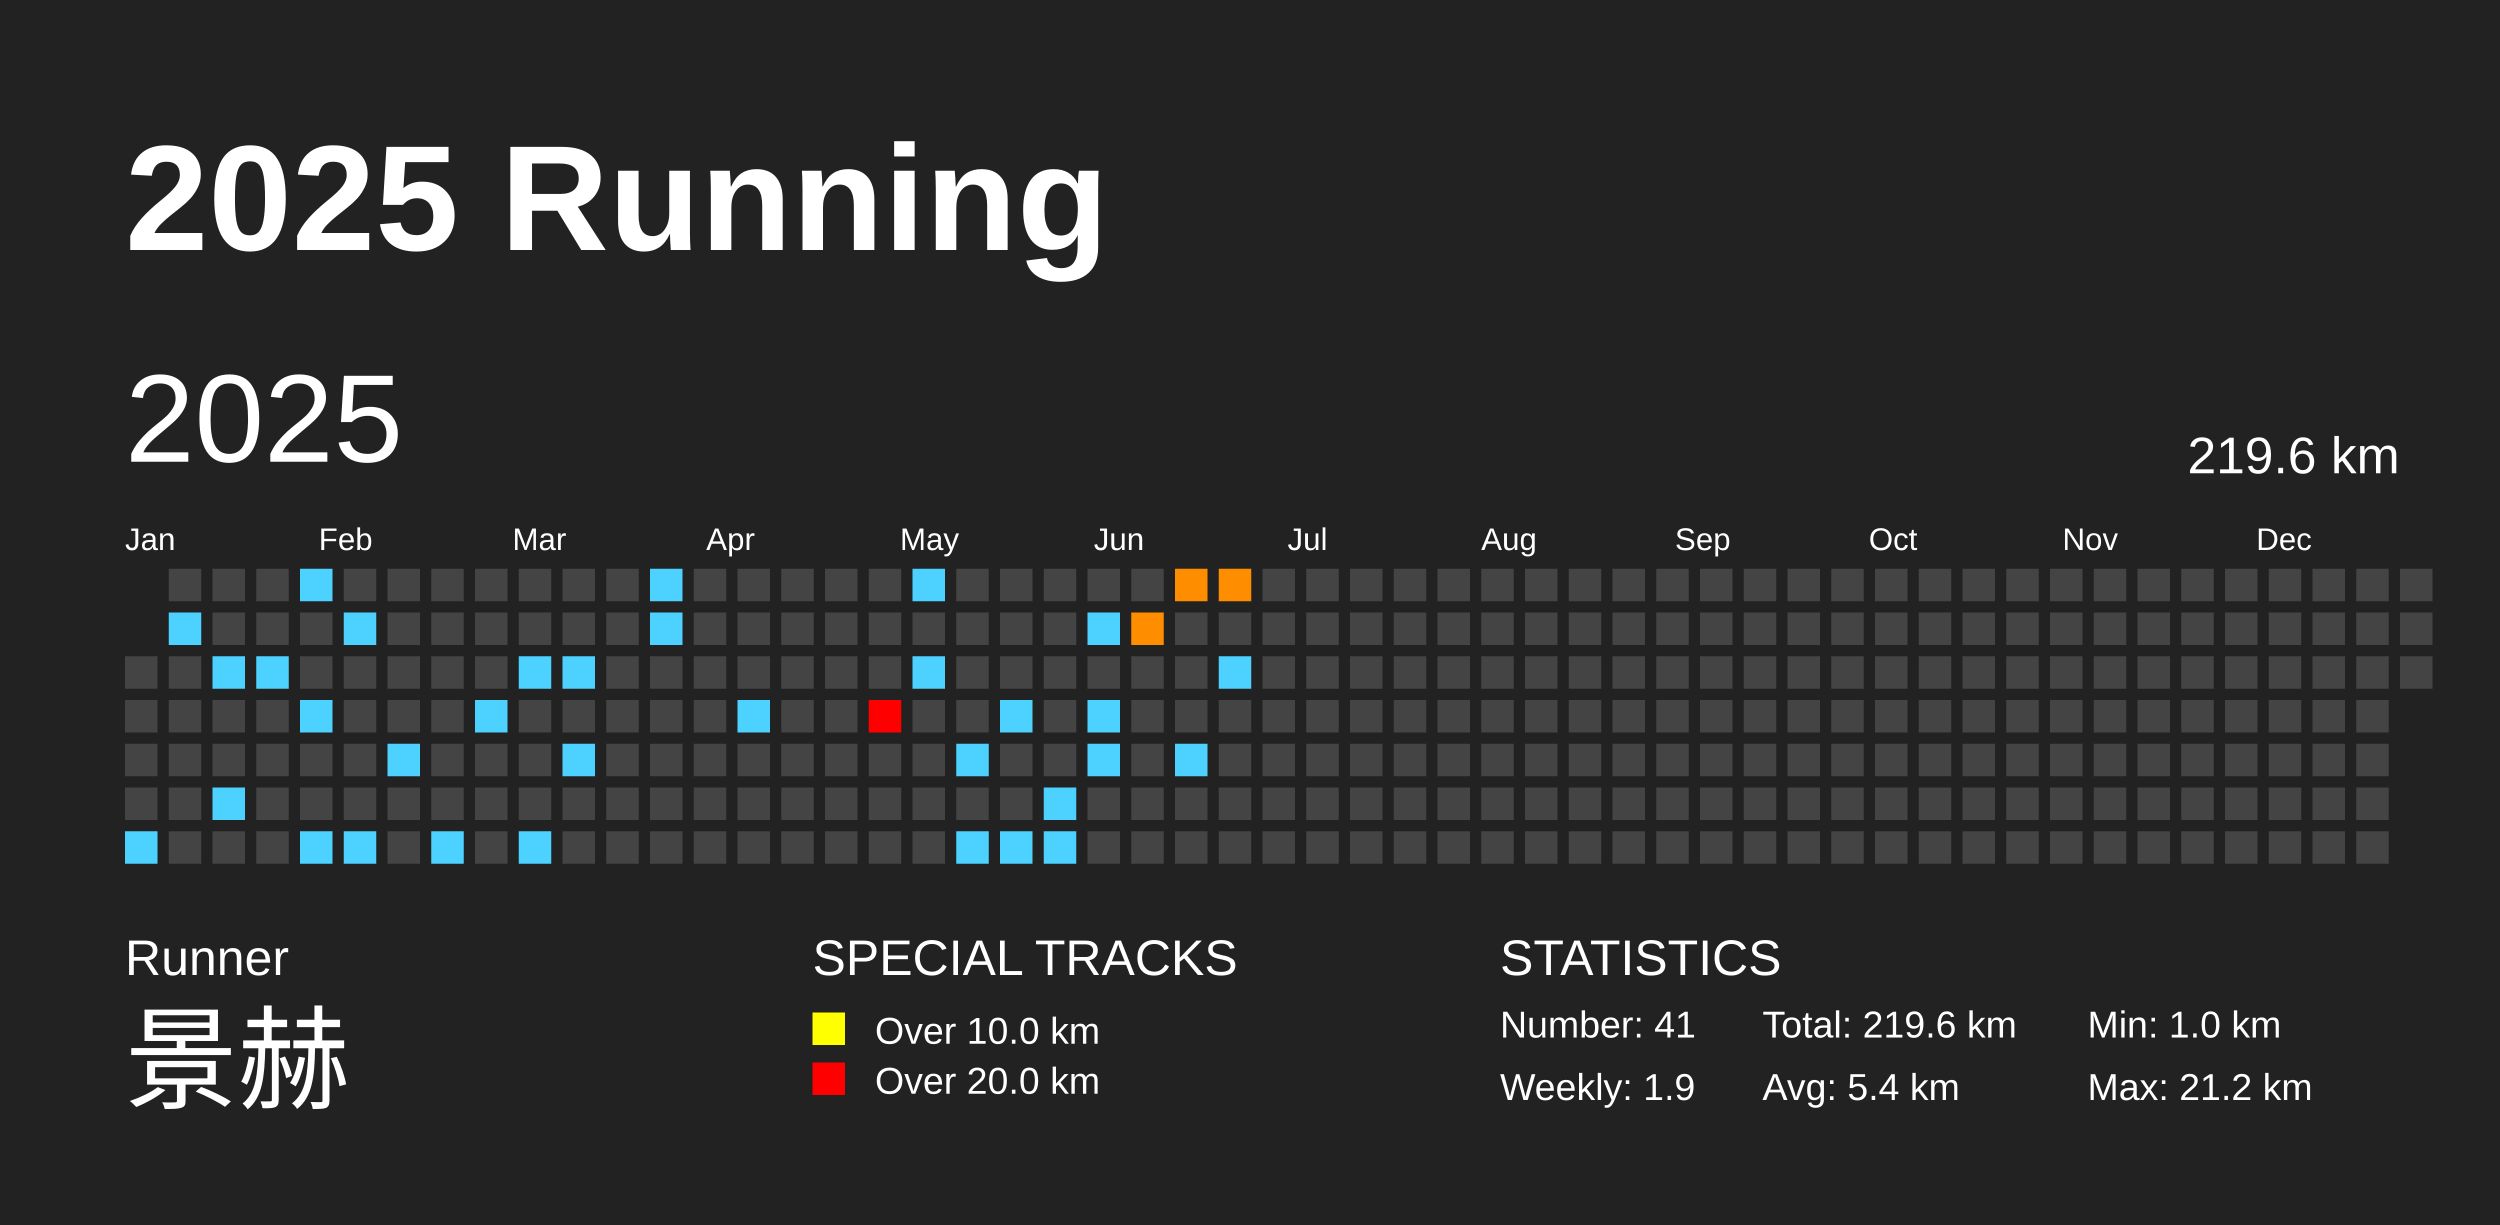
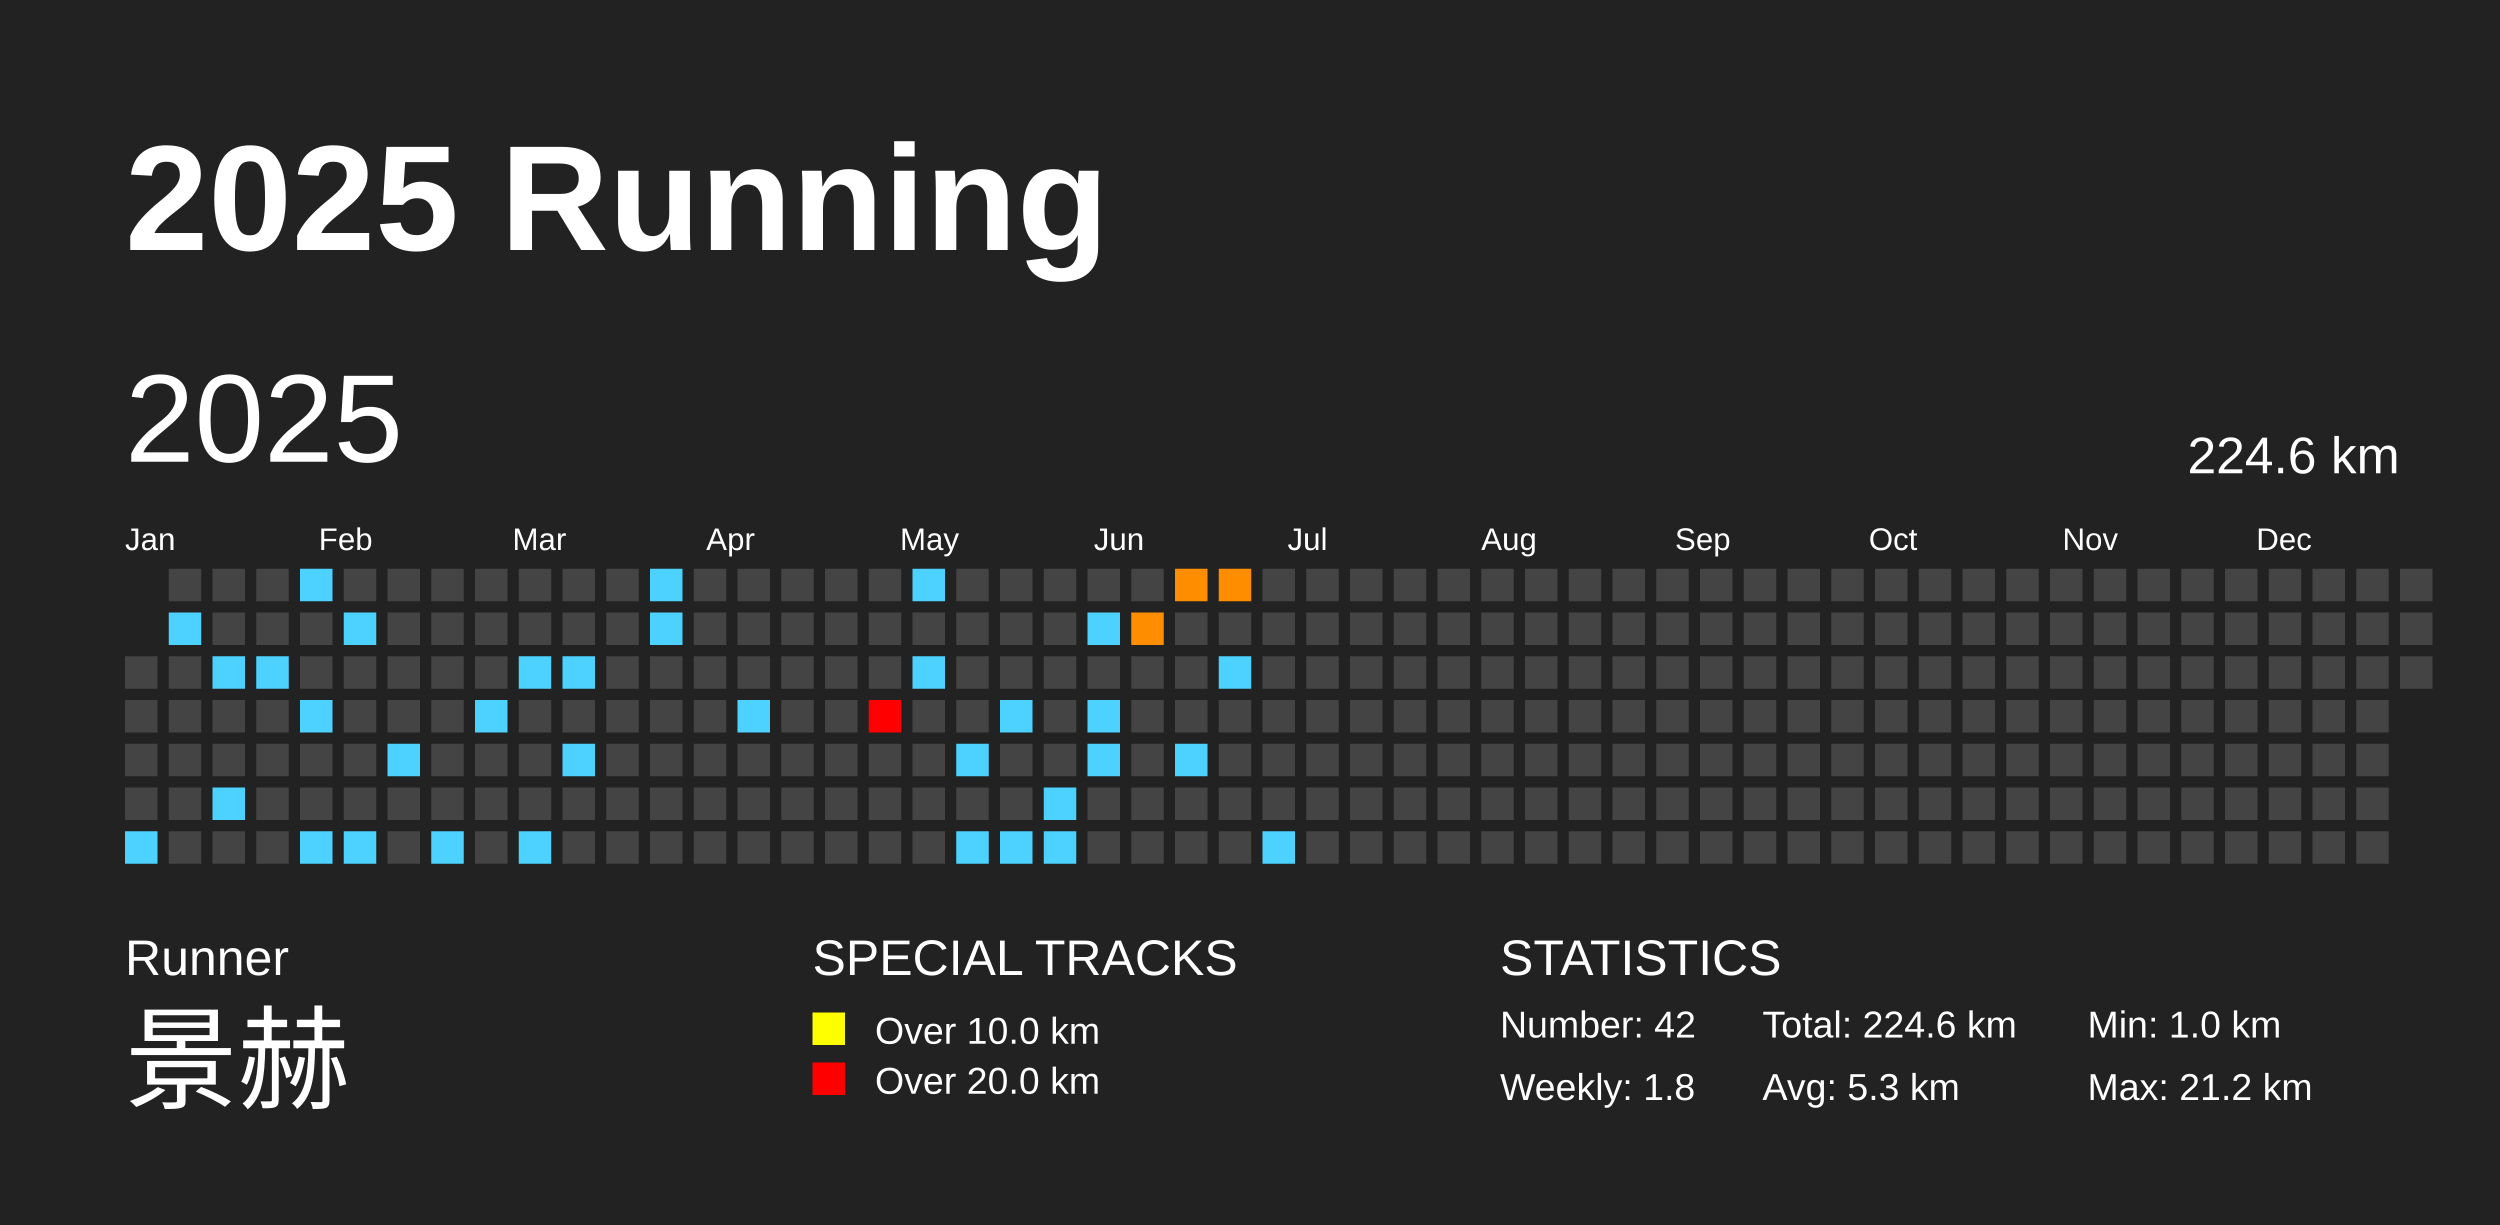
<svg xmlns="http://www.w3.org/2000/svg" baseProfile="full" height="98mm" version="1.1" viewBox="0,0,200,98" width="200mm">
  <defs />
  <rect fill="#222222" height="98" width="200" x="0" y="0" />
  <text fill="#FFFFFF" style="font-size:12px; font-family:Arial; font-weight:bold;" x="10" y="20">2025 Running</text>
  <text fill="#FFFFFF" style="font-size:4px; font-family:Arial" x="10" y="78">Runner</text>
  <text fill="#FFFFFF" style="font-size:9px; font-family:Arial" x="10" y="88">景赫</text>
  <text fill="#FFFFFF" style="font-size:4px; font-family:Arial" x="65" y="78">SPECIAL TRACKS</text>
  <rect fill="yellow" height="2.6" width="2.6" x="65" y="81" />
  <text fill="#FFFFFF" style="font-size:3px; font-family:Arial" x="70" y="83.5">Over 10.0 km</text>
  <rect fill="red" height="2.6" width="2.6" x="65" y="85" />
  <text fill="#FFFFFF" style="font-size:3px; font-family:Arial" x="70" y="87.5">Over 20.0 km</text>
  <text fill="#FFFFFF" style="font-size:4px; font-family:Arial" x="120" y="78">STATISTICS</text>
-   <text fill="#FFFFFF" style="font-size:3px; font-family:Arial" x="120" y="83">Number: 41</text>
-   <text fill="#FFFFFF" style="font-size:3px; font-family:Arial" x="120" y="88">Weekly: 1.9</text>
-   <text fill="#FFFFFF" style="font-size:3px; font-family:Arial" x="141" y="83">Total: 219.6 km</text>
-   <text fill="#FFFFFF" style="font-size:3px; font-family:Arial" x="141" y="88">Avg: 5.4 km</text>
+   <text fill="#FFFFFF" style="font-size:3px; font-family:Arial" x="120" y="83">Number: 42</text>
+   <text fill="#FFFFFF" style="font-size:3px; font-family:Arial" x="120" y="88">Weekly: 1.8</text>
+   <text fill="#FFFFFF" style="font-size:3px; font-family:Arial" x="141" y="83">Total: 224.6 km</text>
+   <text fill="#FFFFFF" style="font-size:3px; font-family:Arial" x="141" y="88">Avg: 5.3 km</text>
  <text fill="#FFFFFF" style="font-size:3px; font-family:Arial" x="167" y="83">Min: 1.0 km</text>
  <text fill="#FFFFFF" style="font-size:3px; font-family:Arial" x="167" y="88">Max: 21.2 km</text>
  <text dominant-baseline="hanging" fill="#FFFFFF" style="font-size:10.0px; font-family:Arial;" x="10" y="30">2025</text>
-   <text dominant-baseline="hanging" fill="#FFFFFF" style="font-size:4.125px; font-family:Arial;" x="175" y="35">219.6 km</text>
+   <text dominant-baseline="hanging" fill="#FFFFFF" style="font-size:4.125px; font-family:Arial;" x="175" y="35">224.6 km</text>
  <text fill="#FFFFFF" style="font-size:2.5px; font-family:Arial" x="10.0" y="44">Jan</text>
  <text fill="#FFFFFF" style="font-size:2.5px; font-family:Arial" x="25.5" y="44">Feb</text>
  <text fill="#FFFFFF" style="font-size:2.5px; font-family:Arial" x="41.0" y="44">Mar</text>
  <text fill="#FFFFFF" style="font-size:2.5px; font-family:Arial" x="56.5" y="44">Apr</text>
  <text fill="#FFFFFF" style="font-size:2.5px; font-family:Arial" x="72.0" y="44">May</text>
  <text fill="#FFFFFF" style="font-size:2.5px; font-family:Arial" x="87.5" y="44">Jun</text>
  <text fill="#FFFFFF" style="font-size:2.5px; font-family:Arial" x="103.0" y="44">Jul</text>
  <text fill="#FFFFFF" style="font-size:2.5px; font-family:Arial" x="118.5" y="44">Aug</text>
  <text fill="#FFFFFF" style="font-size:2.5px; font-family:Arial" x="134.0" y="44">Sep</text>
  <text fill="#FFFFFF" style="font-size:2.5px; font-family:Arial" x="149.5" y="44">Oct</text>
  <text fill="#FFFFFF" style="font-size:2.5px; font-family:Arial" x="165.0" y="44">Nov</text>
  <text fill="#FFFFFF" style="font-size:2.5px; font-family:Arial" x="180.5" y="44">Dec</text>
  <rect fill="#444444" height="2.6" width="2.6" x="10.0" y="52.5" />
  <rect fill="#444444" height="2.6" width="2.6" x="10.0" y="56.0" />
  <rect fill="#444444" height="2.6" width="2.6" x="10.0" y="59.5" />
  <rect fill="#444444" height="2.6" width="2.6" x="10.0" y="63.0" />
  <rect fill="#4dd2ff" height="2.6" width="2.6" x="10.0" y="66.5" />
  <rect fill="#444444" height="2.6" width="2.6" x="13.5" y="45.5" />
  <rect fill="#4dd2ff" height="2.6" width="2.6" x="13.5" y="49.0" />
  <rect fill="#444444" height="2.6" width="2.6" x="13.5" y="52.5" />
  <rect fill="#444444" height="2.6" width="2.6" x="13.5" y="56.0" />
  <rect fill="#444444" height="2.6" width="2.6" x="13.5" y="59.5" />
  <rect fill="#444444" height="2.6" width="2.6" x="13.5" y="63.0" />
  <rect fill="#444444" height="2.6" width="2.6" x="13.5" y="66.5" />
  <rect fill="#444444" height="2.6" width="2.6" x="17.0" y="45.5" />
  <rect fill="#444444" height="2.6" width="2.6" x="17.0" y="49.0" />
  <rect fill="#4dd2ff" height="2.6" width="2.6" x="17.0" y="52.5" />
  <rect fill="#444444" height="2.6" width="2.6" x="17.0" y="56.0" />
  <rect fill="#444444" height="2.6" width="2.6" x="17.0" y="59.5" />
  <rect fill="#4dd2ff" height="2.6" width="2.6" x="17.0" y="63.0" />
  <rect fill="#444444" height="2.6" width="2.6" x="17.0" y="66.5" />
  <rect fill="#444444" height="2.6" width="2.6" x="20.5" y="45.5" />
  <rect fill="#444444" height="2.6" width="2.6" x="20.5" y="49.0" />
  <rect fill="#4dd2ff" height="2.6" width="2.6" x="20.5" y="52.5" />
  <rect fill="#444444" height="2.6" width="2.6" x="20.5" y="56.0" />
  <rect fill="#444444" height="2.6" width="2.6" x="20.5" y="59.5" />
  <rect fill="#444444" height="2.6" width="2.6" x="20.5" y="63.0" />
  <rect fill="#444444" height="2.6" width="2.6" x="20.5" y="66.5" />
  <rect fill="#4dd2ff" height="2.6" width="2.6" x="24.0" y="45.5" />
  <rect fill="#444444" height="2.6" width="2.6" x="24.0" y="49.0" />
  <rect fill="#444444" height="2.6" width="2.6" x="24.0" y="52.5" />
  <rect fill="#4dd2ff" height="2.6" width="2.6" x="24.0" y="56.0" />
  <rect fill="#444444" height="2.6" width="2.6" x="24.0" y="59.5" />
  <rect fill="#444444" height="2.6" width="2.6" x="24.0" y="63.0" />
  <rect fill="#4dd2ff" height="2.6" width="2.6" x="24.0" y="66.5" />
  <rect fill="#444444" height="2.6" width="2.6" x="27.5" y="45.5" />
  <rect fill="#4dd2ff" height="2.6" width="2.6" x="27.5" y="49.0" />
  <rect fill="#444444" height="2.6" width="2.6" x="27.5" y="52.5" />
  <rect fill="#444444" height="2.6" width="2.6" x="27.5" y="56.0" />
  <rect fill="#444444" height="2.6" width="2.6" x="27.5" y="59.5" />
  <rect fill="#444444" height="2.6" width="2.6" x="27.5" y="63.0" />
  <rect fill="#4dd2ff" height="2.6" width="2.6" x="27.5" y="66.5" />
  <rect fill="#444444" height="2.6" width="2.6" x="31.0" y="45.5" />
  <rect fill="#444444" height="2.6" width="2.6" x="31.0" y="49.0" />
  <rect fill="#444444" height="2.6" width="2.6" x="31.0" y="52.5" />
  <rect fill="#444444" height="2.6" width="2.6" x="31.0" y="56.0" />
  <rect fill="#4dd2ff" height="2.6" width="2.6" x="31.0" y="59.5" />
  <rect fill="#444444" height="2.6" width="2.6" x="31.0" y="63.0" />
  <rect fill="#444444" height="2.6" width="2.6" x="31.0" y="66.5" />
  <rect fill="#444444" height="2.6" width="2.6" x="34.5" y="45.5" />
  <rect fill="#444444" height="2.6" width="2.6" x="34.5" y="49.0" />
  <rect fill="#444444" height="2.6" width="2.6" x="34.5" y="52.5" />
  <rect fill="#444444" height="2.6" width="2.6" x="34.5" y="56.0" />
  <rect fill="#444444" height="2.6" width="2.6" x="34.5" y="59.5" />
  <rect fill="#444444" height="2.6" width="2.6" x="34.5" y="63.0" />
  <rect fill="#4dd2ff" height="2.6" width="2.6" x="34.5" y="66.5" />
  <rect fill="#444444" height="2.6" width="2.6" x="38.0" y="45.5" />
  <rect fill="#444444" height="2.6" width="2.6" x="38.0" y="49.0" />
  <rect fill="#444444" height="2.6" width="2.6" x="38.0" y="52.5" />
  <rect fill="#4dd2ff" height="2.6" width="2.6" x="38.0" y="56.0" />
  <rect fill="#444444" height="2.6" width="2.6" x="38.0" y="59.5" />
  <rect fill="#444444" height="2.6" width="2.6" x="38.0" y="63.0" />
  <rect fill="#444444" height="2.6" width="2.6" x="38.0" y="66.5" />
  <rect fill="#444444" height="2.6" width="2.6" x="41.5" y="45.5" />
  <rect fill="#444444" height="2.6" width="2.6" x="41.5" y="49.0" />
  <rect fill="#4dd2ff" height="2.6" width="2.6" x="41.5" y="52.5" />
  <rect fill="#444444" height="2.6" width="2.6" x="41.5" y="56.0" />
  <rect fill="#444444" height="2.6" width="2.6" x="41.5" y="59.5" />
  <rect fill="#444444" height="2.6" width="2.6" x="41.5" y="63.0" />
  <rect fill="#4dd2ff" height="2.6" width="2.6" x="41.5" y="66.5" />
  <rect fill="#444444" height="2.6" width="2.6" x="45.0" y="45.5" />
  <rect fill="#444444" height="2.6" width="2.6" x="45.0" y="49.0" />
  <rect fill="#4dd2ff" height="2.6" width="2.6" x="45.0" y="52.5" />
  <rect fill="#444444" height="2.6" width="2.6" x="45.0" y="56.0" />
  <rect fill="#4dd2ff" height="2.6" width="2.6" x="45.0" y="59.5" />
  <rect fill="#444444" height="2.6" width="2.6" x="45.0" y="63.0" />
  <rect fill="#444444" height="2.6" width="2.6" x="45.0" y="66.5" />
  <rect fill="#444444" height="2.6" width="2.6" x="48.5" y="45.5" />
  <rect fill="#444444" height="2.6" width="2.6" x="48.5" y="49.0" />
  <rect fill="#444444" height="2.6" width="2.6" x="48.5" y="52.5" />
  <rect fill="#444444" height="2.6" width="2.6" x="48.5" y="56.0" />
  <rect fill="#444444" height="2.6" width="2.6" x="48.5" y="59.5" />
  <rect fill="#444444" height="2.6" width="2.6" x="48.5" y="63.0" />
  <rect fill="#444444" height="2.6" width="2.6" x="48.5" y="66.5" />
  <rect fill="#4dd2ff" height="2.6" width="2.6" x="52.0" y="45.5" />
  <rect fill="#4dd2ff" height="2.6" width="2.6" x="52.0" y="49.0" />
  <rect fill="#444444" height="2.6" width="2.6" x="52.0" y="52.5" />
  <rect fill="#444444" height="2.6" width="2.6" x="52.0" y="56.0" />
  <rect fill="#444444" height="2.6" width="2.6" x="52.0" y="59.5" />
  <rect fill="#444444" height="2.6" width="2.6" x="52.0" y="63.0" />
  <rect fill="#444444" height="2.6" width="2.6" x="52.0" y="66.5" />
  <rect fill="#444444" height="2.6" width="2.6" x="55.5" y="45.5" />
  <rect fill="#444444" height="2.6" width="2.6" x="55.5" y="49.0" />
  <rect fill="#444444" height="2.6" width="2.6" x="55.5" y="52.5" />
  <rect fill="#444444" height="2.6" width="2.6" x="55.5" y="56.0" />
  <rect fill="#444444" height="2.6" width="2.6" x="55.5" y="59.5" />
  <rect fill="#444444" height="2.6" width="2.6" x="55.5" y="63.0" />
  <rect fill="#444444" height="2.6" width="2.6" x="55.5" y="66.5" />
  <rect fill="#444444" height="2.6" width="2.6" x="59.0" y="45.5" />
  <rect fill="#444444" height="2.6" width="2.6" x="59.0" y="49.0" />
  <rect fill="#444444" height="2.6" width="2.6" x="59.0" y="52.5" />
  <rect fill="#4dd2ff" height="2.6" width="2.6" x="59.0" y="56.0" />
  <rect fill="#444444" height="2.6" width="2.6" x="59.0" y="59.5" />
  <rect fill="#444444" height="2.6" width="2.6" x="59.0" y="63.0" />
  <rect fill="#444444" height="2.6" width="2.6" x="59.0" y="66.5" />
  <rect fill="#444444" height="2.6" width="2.6" x="62.5" y="45.5" />
  <rect fill="#444444" height="2.6" width="2.6" x="62.5" y="49.0" />
  <rect fill="#444444" height="2.6" width="2.6" x="62.5" y="52.5" />
  <rect fill="#444444" height="2.6" width="2.6" x="62.5" y="56.0" />
  <rect fill="#444444" height="2.6" width="2.6" x="62.5" y="59.5" />
  <rect fill="#444444" height="2.6" width="2.6" x="62.5" y="63.0" />
  <rect fill="#444444" height="2.6" width="2.6" x="62.5" y="66.5" />
  <rect fill="#444444" height="2.6" width="2.6" x="66.0" y="45.5" />
  <rect fill="#444444" height="2.6" width="2.6" x="66.0" y="49.0" />
  <rect fill="#444444" height="2.6" width="2.6" x="66.0" y="52.5" />
  <rect fill="#444444" height="2.6" width="2.6" x="66.0" y="56.0" />
  <rect fill="#444444" height="2.6" width="2.6" x="66.0" y="59.5" />
  <rect fill="#444444" height="2.6" width="2.6" x="66.0" y="63.0" />
  <rect fill="#444444" height="2.6" width="2.6" x="66.0" y="66.5" />
  <rect fill="#444444" height="2.6" width="2.6" x="69.5" y="45.5" />
  <rect fill="#444444" height="2.6" width="2.6" x="69.5" y="49.0" />
  <rect fill="#444444" height="2.6" width="2.6" x="69.5" y="52.5" />
  <rect fill="red" height="2.6" width="2.6" x="69.5" y="56.0" />
  <rect fill="#444444" height="2.6" width="2.6" x="69.5" y="59.5" />
  <rect fill="#444444" height="2.6" width="2.6" x="69.5" y="63.0" />
  <rect fill="#444444" height="2.6" width="2.6" x="69.5" y="66.5" />
  <rect fill="#4dd2ff" height="2.6" width="2.6" x="73.0" y="45.5" />
  <rect fill="#444444" height="2.6" width="2.6" x="73.0" y="49.0" />
  <rect fill="#4dd2ff" height="2.6" width="2.6" x="73.0" y="52.5" />
  <rect fill="#444444" height="2.6" width="2.6" x="73.0" y="56.0" />
  <rect fill="#444444" height="2.6" width="2.6" x="73.0" y="59.5" />
  <rect fill="#444444" height="2.6" width="2.6" x="73.0" y="63.0" />
  <rect fill="#444444" height="2.6" width="2.6" x="73.0" y="66.5" />
  <rect fill="#444444" height="2.6" width="2.6" x="76.5" y="45.5" />
  <rect fill="#444444" height="2.6" width="2.6" x="76.5" y="49.0" />
  <rect fill="#444444" height="2.6" width="2.6" x="76.5" y="52.5" />
  <rect fill="#444444" height="2.6" width="2.6" x="76.5" y="56.0" />
  <rect fill="#4dd2ff" height="2.6" width="2.6" x="76.5" y="59.5" />
  <rect fill="#444444" height="2.6" width="2.6" x="76.5" y="63.0" />
  <rect fill="#4dd2ff" height="2.6" width="2.6" x="76.5" y="66.5" />
  <rect fill="#444444" height="2.6" width="2.6" x="80.0" y="45.5" />
  <rect fill="#444444" height="2.6" width="2.6" x="80.0" y="49.0" />
  <rect fill="#444444" height="2.6" width="2.6" x="80.0" y="52.5" />
  <rect fill="#4dd2ff" height="2.6" width="2.6" x="80.0" y="56.0" />
  <rect fill="#444444" height="2.6" width="2.6" x="80.0" y="59.5" />
  <rect fill="#444444" height="2.6" width="2.6" x="80.0" y="63.0" />
  <rect fill="#4dd2ff" height="2.6" width="2.6" x="80.0" y="66.5" />
  <rect fill="#444444" height="2.6" width="2.6" x="83.5" y="45.5" />
  <rect fill="#444444" height="2.6" width="2.6" x="83.5" y="49.0" />
  <rect fill="#444444" height="2.6" width="2.6" x="83.5" y="52.5" />
  <rect fill="#444444" height="2.6" width="2.6" x="83.5" y="56.0" />
  <rect fill="#444444" height="2.6" width="2.6" x="83.5" y="59.5" />
  <rect fill="#4dd2ff" height="2.6" width="2.6" x="83.5" y="63.0" />
  <rect fill="#4dd2ff" height="2.6" width="2.6" x="83.5" y="66.5" />
  <rect fill="#444444" height="2.6" width="2.6" x="87.0" y="45.5" />
  <rect fill="#4dd2ff" height="2.6" width="2.6" x="87.0" y="49.0" />
  <rect fill="#444444" height="2.6" width="2.6" x="87.0" y="52.5" />
  <rect fill="#4dd2ff" height="2.6" width="2.6" x="87.0" y="56.0" />
  <rect fill="#4dd2ff" height="2.6" width="2.6" x="87.0" y="59.5" />
  <rect fill="#444444" height="2.6" width="2.6" x="87.0" y="63.0" />
  <rect fill="#444444" height="2.6" width="2.6" x="87.0" y="66.5" />
  <rect fill="#444444" height="2.6" width="2.6" x="90.5" y="45.5" />
  <rect fill="#ff8d00" height="2.6" width="2.6" x="90.5" y="49.0" />
  <rect fill="#444444" height="2.6" width="2.6" x="90.5" y="52.5" />
  <rect fill="#444444" height="2.6" width="2.6" x="90.5" y="56.0" />
  <rect fill="#444444" height="2.6" width="2.6" x="90.5" y="59.5" />
  <rect fill="#444444" height="2.6" width="2.6" x="90.5" y="63.0" />
  <rect fill="#444444" height="2.6" width="2.6" x="90.5" y="66.5" />
  <rect fill="#ff8d00" height="2.6" width="2.6" x="94.0" y="45.5" />
  <rect fill="#444444" height="2.6" width="2.6" x="94.0" y="49.0" />
  <rect fill="#444444" height="2.6" width="2.6" x="94.0" y="52.5" />
  <rect fill="#444444" height="2.6" width="2.6" x="94.0" y="56.0" />
  <rect fill="#4dd2ff" height="2.6" width="2.6" x="94.0" y="59.5" />
  <rect fill="#444444" height="2.6" width="2.6" x="94.0" y="63.0" />
  <rect fill="#444444" height="2.6" width="2.6" x="94.0" y="66.5" />
  <rect fill="#ff8d00" height="2.6" width="2.6" x="97.5" y="45.5" />
  <rect fill="#444444" height="2.6" width="2.6" x="97.5" y="49.0" />
  <rect fill="#4dd2ff" height="2.6" width="2.6" x="97.5" y="52.5" />
  <rect fill="#444444" height="2.6" width="2.6" x="97.5" y="56.0" />
  <rect fill="#444444" height="2.6" width="2.6" x="97.5" y="59.5" />
  <rect fill="#444444" height="2.6" width="2.6" x="97.5" y="63.0" />
  <rect fill="#444444" height="2.6" width="2.6" x="97.5" y="66.5" />
  <rect fill="#444444" height="2.6" width="2.6" x="101.0" y="45.5" />
  <rect fill="#444444" height="2.6" width="2.6" x="101.0" y="49.0" />
  <rect fill="#444444" height="2.6" width="2.6" x="101.0" y="52.5" />
  <rect fill="#444444" height="2.6" width="2.6" x="101.0" y="56.0" />
  <rect fill="#444444" height="2.6" width="2.6" x="101.0" y="59.5" />
  <rect fill="#444444" height="2.6" width="2.6" x="101.0" y="63.0" />
-   <rect fill="#444444" height="2.6" width="2.6" x="101.0" y="66.5" />
+   <rect fill="#4dd2ff" height="2.6" width="2.6" x="101.0" y="66.5" />
  <rect fill="#444444" height="2.6" width="2.6" x="104.5" y="45.5" />
  <rect fill="#444444" height="2.6" width="2.6" x="104.5" y="49.0" />
  <rect fill="#444444" height="2.6" width="2.6" x="104.5" y="52.5" />
  <rect fill="#444444" height="2.6" width="2.6" x="104.5" y="56.0" />
  <rect fill="#444444" height="2.6" width="2.6" x="104.5" y="59.5" />
  <rect fill="#444444" height="2.6" width="2.6" x="104.5" y="63.0" />
  <rect fill="#444444" height="2.6" width="2.6" x="104.5" y="66.5" />
  <rect fill="#444444" height="2.6" width="2.6" x="108.0" y="45.5" />
  <rect fill="#444444" height="2.6" width="2.6" x="108.0" y="49.0" />
  <rect fill="#444444" height="2.6" width="2.6" x="108.0" y="52.5" />
  <rect fill="#444444" height="2.6" width="2.6" x="108.0" y="56.0" />
  <rect fill="#444444" height="2.6" width="2.6" x="108.0" y="59.5" />
  <rect fill="#444444" height="2.6" width="2.6" x="108.0" y="63.0" />
  <rect fill="#444444" height="2.6" width="2.6" x="108.0" y="66.5" />
  <rect fill="#444444" height="2.6" width="2.6" x="111.5" y="45.5" />
  <rect fill="#444444" height="2.6" width="2.6" x="111.5" y="49.0" />
  <rect fill="#444444" height="2.6" width="2.6" x="111.5" y="52.5" />
  <rect fill="#444444" height="2.6" width="2.6" x="111.5" y="56.0" />
  <rect fill="#444444" height="2.6" width="2.6" x="111.5" y="59.5" />
  <rect fill="#444444" height="2.6" width="2.6" x="111.5" y="63.0" />
  <rect fill="#444444" height="2.6" width="2.6" x="111.5" y="66.5" />
  <rect fill="#444444" height="2.6" width="2.6" x="115.0" y="45.5" />
  <rect fill="#444444" height="2.6" width="2.6" x="115.0" y="49.0" />
  <rect fill="#444444" height="2.6" width="2.6" x="115.0" y="52.5" />
  <rect fill="#444444" height="2.6" width="2.6" x="115.0" y="56.0" />
  <rect fill="#444444" height="2.6" width="2.6" x="115.0" y="59.5" />
  <rect fill="#444444" height="2.6" width="2.6" x="115.0" y="63.0" />
  <rect fill="#444444" height="2.6" width="2.6" x="115.0" y="66.5" />
  <rect fill="#444444" height="2.6" width="2.6" x="118.5" y="45.5" />
  <rect fill="#444444" height="2.6" width="2.6" x="118.5" y="49.0" />
  <rect fill="#444444" height="2.6" width="2.6" x="118.5" y="52.5" />
  <rect fill="#444444" height="2.6" width="2.6" x="118.5" y="56.0" />
  <rect fill="#444444" height="2.6" width="2.6" x="118.5" y="59.5" />
  <rect fill="#444444" height="2.6" width="2.6" x="118.5" y="63.0" />
  <rect fill="#444444" height="2.6" width="2.6" x="118.5" y="66.5" />
  <rect fill="#444444" height="2.6" width="2.6" x="122.0" y="45.5" />
  <rect fill="#444444" height="2.6" width="2.6" x="122.0" y="49.0" />
  <rect fill="#444444" height="2.6" width="2.6" x="122.0" y="52.5" />
  <rect fill="#444444" height="2.6" width="2.6" x="122.0" y="56.0" />
  <rect fill="#444444" height="2.6" width="2.6" x="122.0" y="59.5" />
  <rect fill="#444444" height="2.6" width="2.6" x="122.0" y="63.0" />
  <rect fill="#444444" height="2.6" width="2.6" x="122.0" y="66.5" />
  <rect fill="#444444" height="2.6" width="2.6" x="125.5" y="45.5" />
  <rect fill="#444444" height="2.6" width="2.6" x="125.5" y="49.0" />
  <rect fill="#444444" height="2.6" width="2.6" x="125.5" y="52.5" />
  <rect fill="#444444" height="2.6" width="2.6" x="125.5" y="56.0" />
  <rect fill="#444444" height="2.6" width="2.6" x="125.5" y="59.5" />
  <rect fill="#444444" height="2.6" width="2.6" x="125.5" y="63.0" />
  <rect fill="#444444" height="2.6" width="2.6" x="125.5" y="66.5" />
  <rect fill="#444444" height="2.6" width="2.6" x="129.0" y="45.5" />
  <rect fill="#444444" height="2.6" width="2.6" x="129.0" y="49.0" />
  <rect fill="#444444" height="2.6" width="2.6" x="129.0" y="52.5" />
  <rect fill="#444444" height="2.6" width="2.6" x="129.0" y="56.0" />
  <rect fill="#444444" height="2.6" width="2.6" x="129.0" y="59.5" />
  <rect fill="#444444" height="2.6" width="2.6" x="129.0" y="63.0" />
  <rect fill="#444444" height="2.6" width="2.6" x="129.0" y="66.5" />
  <rect fill="#444444" height="2.6" width="2.6" x="132.5" y="45.5" />
  <rect fill="#444444" height="2.6" width="2.6" x="132.5" y="49.0" />
  <rect fill="#444444" height="2.6" width="2.6" x="132.5" y="52.5" />
  <rect fill="#444444" height="2.6" width="2.6" x="132.5" y="56.0" />
  <rect fill="#444444" height="2.6" width="2.6" x="132.5" y="59.5" />
  <rect fill="#444444" height="2.6" width="2.6" x="132.5" y="63.0" />
  <rect fill="#444444" height="2.6" width="2.6" x="132.5" y="66.5" />
  <rect fill="#444444" height="2.6" width="2.6" x="136.0" y="45.5" />
  <rect fill="#444444" height="2.6" width="2.6" x="136.0" y="49.0" />
  <rect fill="#444444" height="2.6" width="2.6" x="136.0" y="52.5" />
  <rect fill="#444444" height="2.6" width="2.6" x="136.0" y="56.0" />
  <rect fill="#444444" height="2.6" width="2.6" x="136.0" y="59.5" />
  <rect fill="#444444" height="2.6" width="2.6" x="136.0" y="63.0" />
  <rect fill="#444444" height="2.6" width="2.6" x="136.0" y="66.5" />
  <rect fill="#444444" height="2.6" width="2.6" x="139.5" y="45.5" />
  <rect fill="#444444" height="2.6" width="2.6" x="139.5" y="49.0" />
  <rect fill="#444444" height="2.6" width="2.6" x="139.5" y="52.5" />
  <rect fill="#444444" height="2.6" width="2.6" x="139.5" y="56.0" />
  <rect fill="#444444" height="2.6" width="2.6" x="139.5" y="59.5" />
  <rect fill="#444444" height="2.6" width="2.6" x="139.5" y="63.0" />
  <rect fill="#444444" height="2.6" width="2.6" x="139.5" y="66.5" />
  <rect fill="#444444" height="2.6" width="2.6" x="143.0" y="45.5" />
  <rect fill="#444444" height="2.6" width="2.6" x="143.0" y="49.0" />
  <rect fill="#444444" height="2.6" width="2.6" x="143.0" y="52.5" />
  <rect fill="#444444" height="2.6" width="2.6" x="143.0" y="56.0" />
  <rect fill="#444444" height="2.6" width="2.6" x="143.0" y="59.5" />
  <rect fill="#444444" height="2.6" width="2.6" x="143.0" y="63.0" />
  <rect fill="#444444" height="2.6" width="2.6" x="143.0" y="66.5" />
  <rect fill="#444444" height="2.6" width="2.6" x="146.5" y="45.5" />
  <rect fill="#444444" height="2.6" width="2.6" x="146.5" y="49.0" />
  <rect fill="#444444" height="2.6" width="2.6" x="146.5" y="52.5" />
  <rect fill="#444444" height="2.6" width="2.6" x="146.5" y="56.0" />
  <rect fill="#444444" height="2.6" width="2.6" x="146.5" y="59.5" />
  <rect fill="#444444" height="2.6" width="2.6" x="146.5" y="63.0" />
  <rect fill="#444444" height="2.6" width="2.6" x="146.5" y="66.5" />
  <rect fill="#444444" height="2.6" width="2.6" x="150.0" y="45.5" />
  <rect fill="#444444" height="2.6" width="2.6" x="150.0" y="49.0" />
  <rect fill="#444444" height="2.6" width="2.6" x="150.0" y="52.5" />
  <rect fill="#444444" height="2.6" width="2.6" x="150.0" y="56.0" />
  <rect fill="#444444" height="2.6" width="2.6" x="150.0" y="59.5" />
  <rect fill="#444444" height="2.6" width="2.6" x="150.0" y="63.0" />
  <rect fill="#444444" height="2.6" width="2.6" x="150.0" y="66.5" />
  <rect fill="#444444" height="2.6" width="2.6" x="153.5" y="45.5" />
  <rect fill="#444444" height="2.6" width="2.6" x="153.5" y="49.0" />
  <rect fill="#444444" height="2.6" width="2.6" x="153.5" y="52.5" />
  <rect fill="#444444" height="2.6" width="2.6" x="153.5" y="56.0" />
  <rect fill="#444444" height="2.6" width="2.6" x="153.5" y="59.5" />
  <rect fill="#444444" height="2.6" width="2.6" x="153.5" y="63.0" />
  <rect fill="#444444" height="2.6" width="2.6" x="153.5" y="66.5" />
  <rect fill="#444444" height="2.6" width="2.6" x="157.0" y="45.5" />
  <rect fill="#444444" height="2.6" width="2.6" x="157.0" y="49.0" />
  <rect fill="#444444" height="2.6" width="2.6" x="157.0" y="52.5" />
  <rect fill="#444444" height="2.6" width="2.6" x="157.0" y="56.0" />
  <rect fill="#444444" height="2.6" width="2.6" x="157.0" y="59.5" />
  <rect fill="#444444" height="2.6" width="2.6" x="157.0" y="63.0" />
  <rect fill="#444444" height="2.6" width="2.6" x="157.0" y="66.5" />
  <rect fill="#444444" height="2.6" width="2.6" x="160.5" y="45.5" />
  <rect fill="#444444" height="2.6" width="2.6" x="160.5" y="49.0" />
  <rect fill="#444444" height="2.6" width="2.6" x="160.5" y="52.5" />
  <rect fill="#444444" height="2.6" width="2.6" x="160.5" y="56.0" />
  <rect fill="#444444" height="2.6" width="2.6" x="160.5" y="59.5" />
  <rect fill="#444444" height="2.6" width="2.6" x="160.5" y="63.0" />
  <rect fill="#444444" height="2.6" width="2.6" x="160.5" y="66.5" />
  <rect fill="#444444" height="2.6" width="2.6" x="164.0" y="45.5" />
  <rect fill="#444444" height="2.6" width="2.6" x="164.0" y="49.0" />
  <rect fill="#444444" height="2.6" width="2.6" x="164.0" y="52.5" />
  <rect fill="#444444" height="2.6" width="2.6" x="164.0" y="56.0" />
  <rect fill="#444444" height="2.6" width="2.6" x="164.0" y="59.5" />
  <rect fill="#444444" height="2.6" width="2.6" x="164.0" y="63.0" />
  <rect fill="#444444" height="2.6" width="2.6" x="164.0" y="66.5" />
  <rect fill="#444444" height="2.6" width="2.6" x="167.5" y="45.5" />
  <rect fill="#444444" height="2.6" width="2.6" x="167.5" y="49.0" />
  <rect fill="#444444" height="2.6" width="2.6" x="167.5" y="52.5" />
  <rect fill="#444444" height="2.6" width="2.6" x="167.5" y="56.0" />
  <rect fill="#444444" height="2.6" width="2.6" x="167.5" y="59.5" />
  <rect fill="#444444" height="2.6" width="2.6" x="167.5" y="63.0" />
  <rect fill="#444444" height="2.6" width="2.6" x="167.5" y="66.5" />
  <rect fill="#444444" height="2.6" width="2.6" x="171.0" y="45.5" />
  <rect fill="#444444" height="2.6" width="2.6" x="171.0" y="49.0" />
  <rect fill="#444444" height="2.6" width="2.6" x="171.0" y="52.5" />
  <rect fill="#444444" height="2.6" width="2.6" x="171.0" y="56.0" />
  <rect fill="#444444" height="2.6" width="2.6" x="171.0" y="59.5" />
  <rect fill="#444444" height="2.6" width="2.6" x="171.0" y="63.0" />
  <rect fill="#444444" height="2.6" width="2.6" x="171.0" y="66.5" />
  <rect fill="#444444" height="2.6" width="2.6" x="174.5" y="45.5" />
  <rect fill="#444444" height="2.6" width="2.6" x="174.5" y="49.0" />
  <rect fill="#444444" height="2.6" width="2.6" x="174.5" y="52.5" />
  <rect fill="#444444" height="2.6" width="2.6" x="174.5" y="56.0" />
  <rect fill="#444444" height="2.6" width="2.6" x="174.5" y="59.5" />
  <rect fill="#444444" height="2.6" width="2.6" x="174.5" y="63.0" />
  <rect fill="#444444" height="2.6" width="2.6" x="174.5" y="66.5" />
  <rect fill="#444444" height="2.6" width="2.6" x="178.0" y="45.5" />
  <rect fill="#444444" height="2.6" width="2.6" x="178.0" y="49.0" />
  <rect fill="#444444" height="2.6" width="2.6" x="178.0" y="52.5" />
  <rect fill="#444444" height="2.6" width="2.6" x="178.0" y="56.0" />
  <rect fill="#444444" height="2.6" width="2.6" x="178.0" y="59.5" />
  <rect fill="#444444" height="2.6" width="2.6" x="178.0" y="63.0" />
  <rect fill="#444444" height="2.6" width="2.6" x="178.0" y="66.5" />
  <rect fill="#444444" height="2.6" width="2.6" x="181.5" y="45.5" />
  <rect fill="#444444" height="2.6" width="2.6" x="181.5" y="49.0" />
  <rect fill="#444444" height="2.6" width="2.6" x="181.5" y="52.5" />
  <rect fill="#444444" height="2.6" width="2.6" x="181.5" y="56.0" />
  <rect fill="#444444" height="2.6" width="2.6" x="181.5" y="59.5" />
  <rect fill="#444444" height="2.6" width="2.6" x="181.5" y="63.0" />
  <rect fill="#444444" height="2.6" width="2.6" x="181.5" y="66.5" />
  <rect fill="#444444" height="2.6" width="2.6" x="185.0" y="45.5" />
  <rect fill="#444444" height="2.6" width="2.6" x="185.0" y="49.0" />
  <rect fill="#444444" height="2.6" width="2.6" x="185.0" y="52.5" />
  <rect fill="#444444" height="2.6" width="2.6" x="185.0" y="56.0" />
  <rect fill="#444444" height="2.6" width="2.6" x="185.0" y="59.5" />
  <rect fill="#444444" height="2.6" width="2.6" x="185.0" y="63.0" />
  <rect fill="#444444" height="2.6" width="2.6" x="185.0" y="66.5" />
  <rect fill="#444444" height="2.6" width="2.6" x="188.5" y="45.5" />
  <rect fill="#444444" height="2.6" width="2.6" x="188.5" y="49.0" />
  <rect fill="#444444" height="2.6" width="2.6" x="188.5" y="52.5" />
  <rect fill="#444444" height="2.6" width="2.6" x="188.5" y="56.0" />
  <rect fill="#444444" height="2.6" width="2.6" x="188.5" y="59.5" />
  <rect fill="#444444" height="2.6" width="2.6" x="188.5" y="63.0" />
  <rect fill="#444444" height="2.6" width="2.6" x="188.5" y="66.5" />
  <rect fill="#444444" height="2.6" width="2.6" x="192.0" y="45.5" />
  <rect fill="#444444" height="2.6" width="2.6" x="192.0" y="49.0" />
  <rect fill="#444444" height="2.6" width="2.6" x="192.0" y="52.5" />
</svg>
